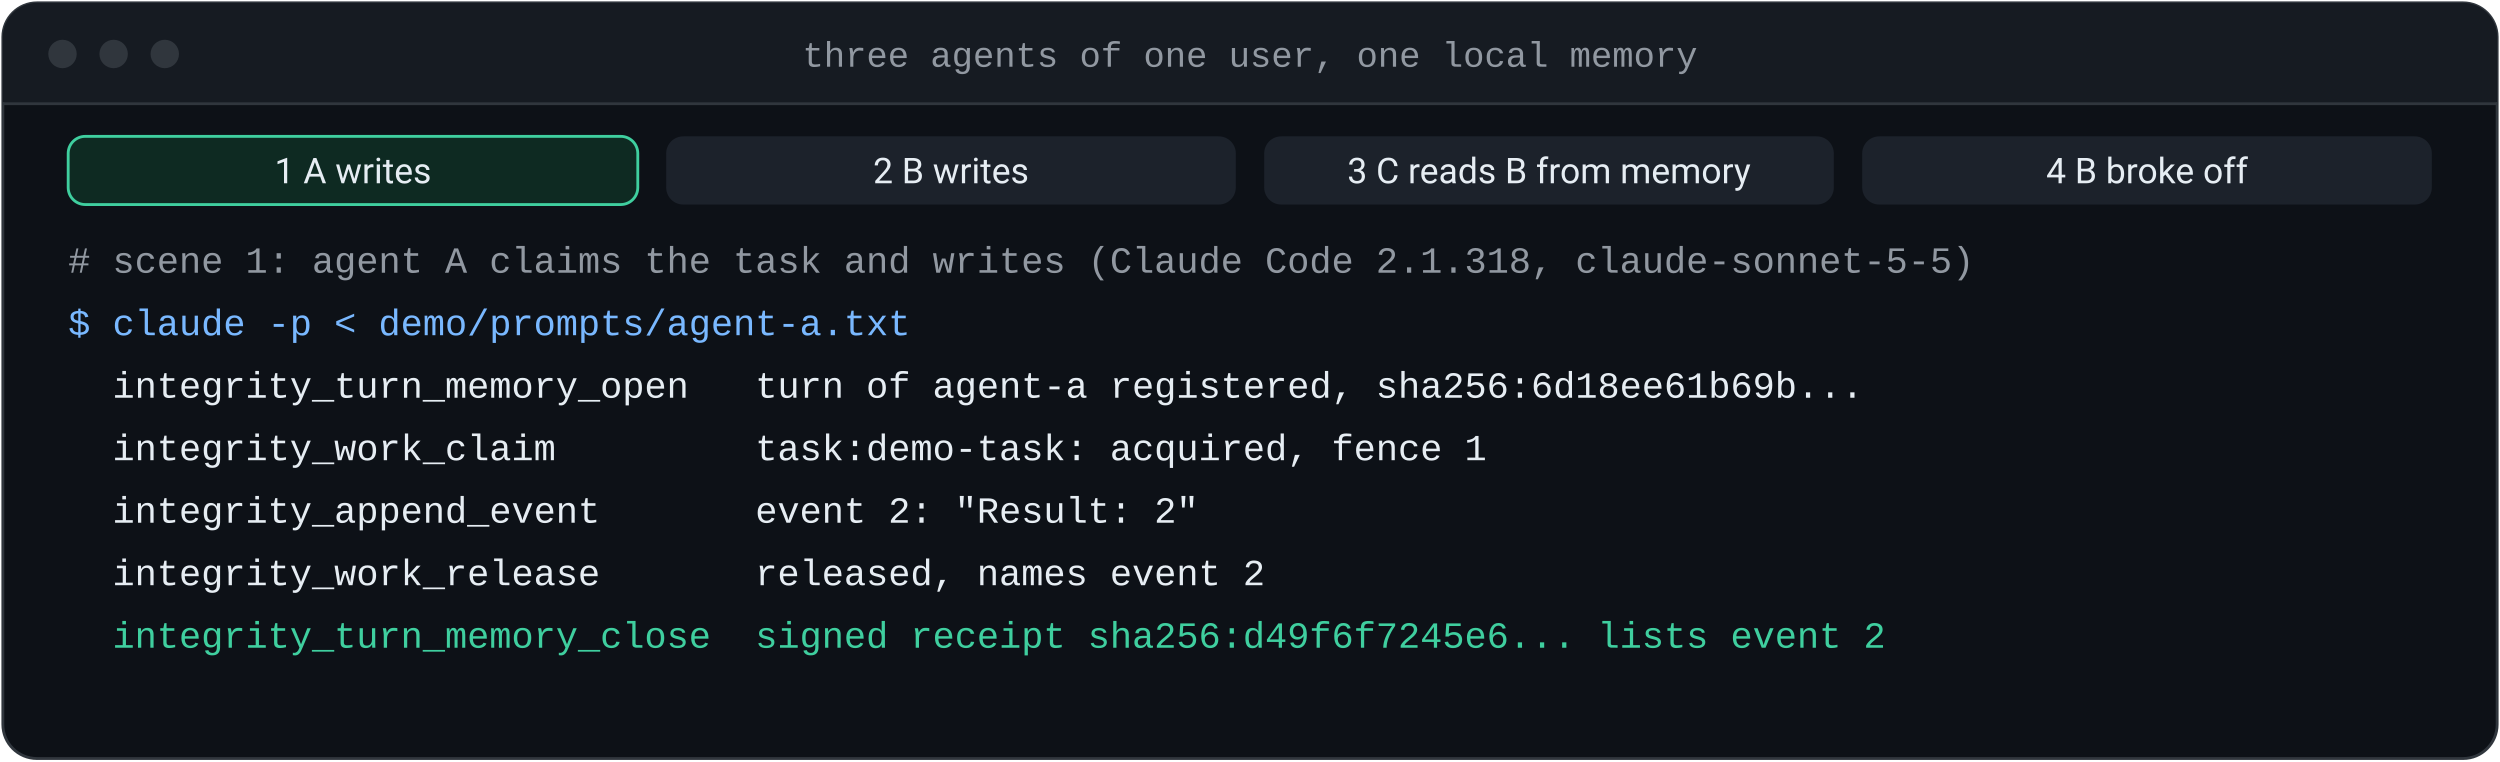
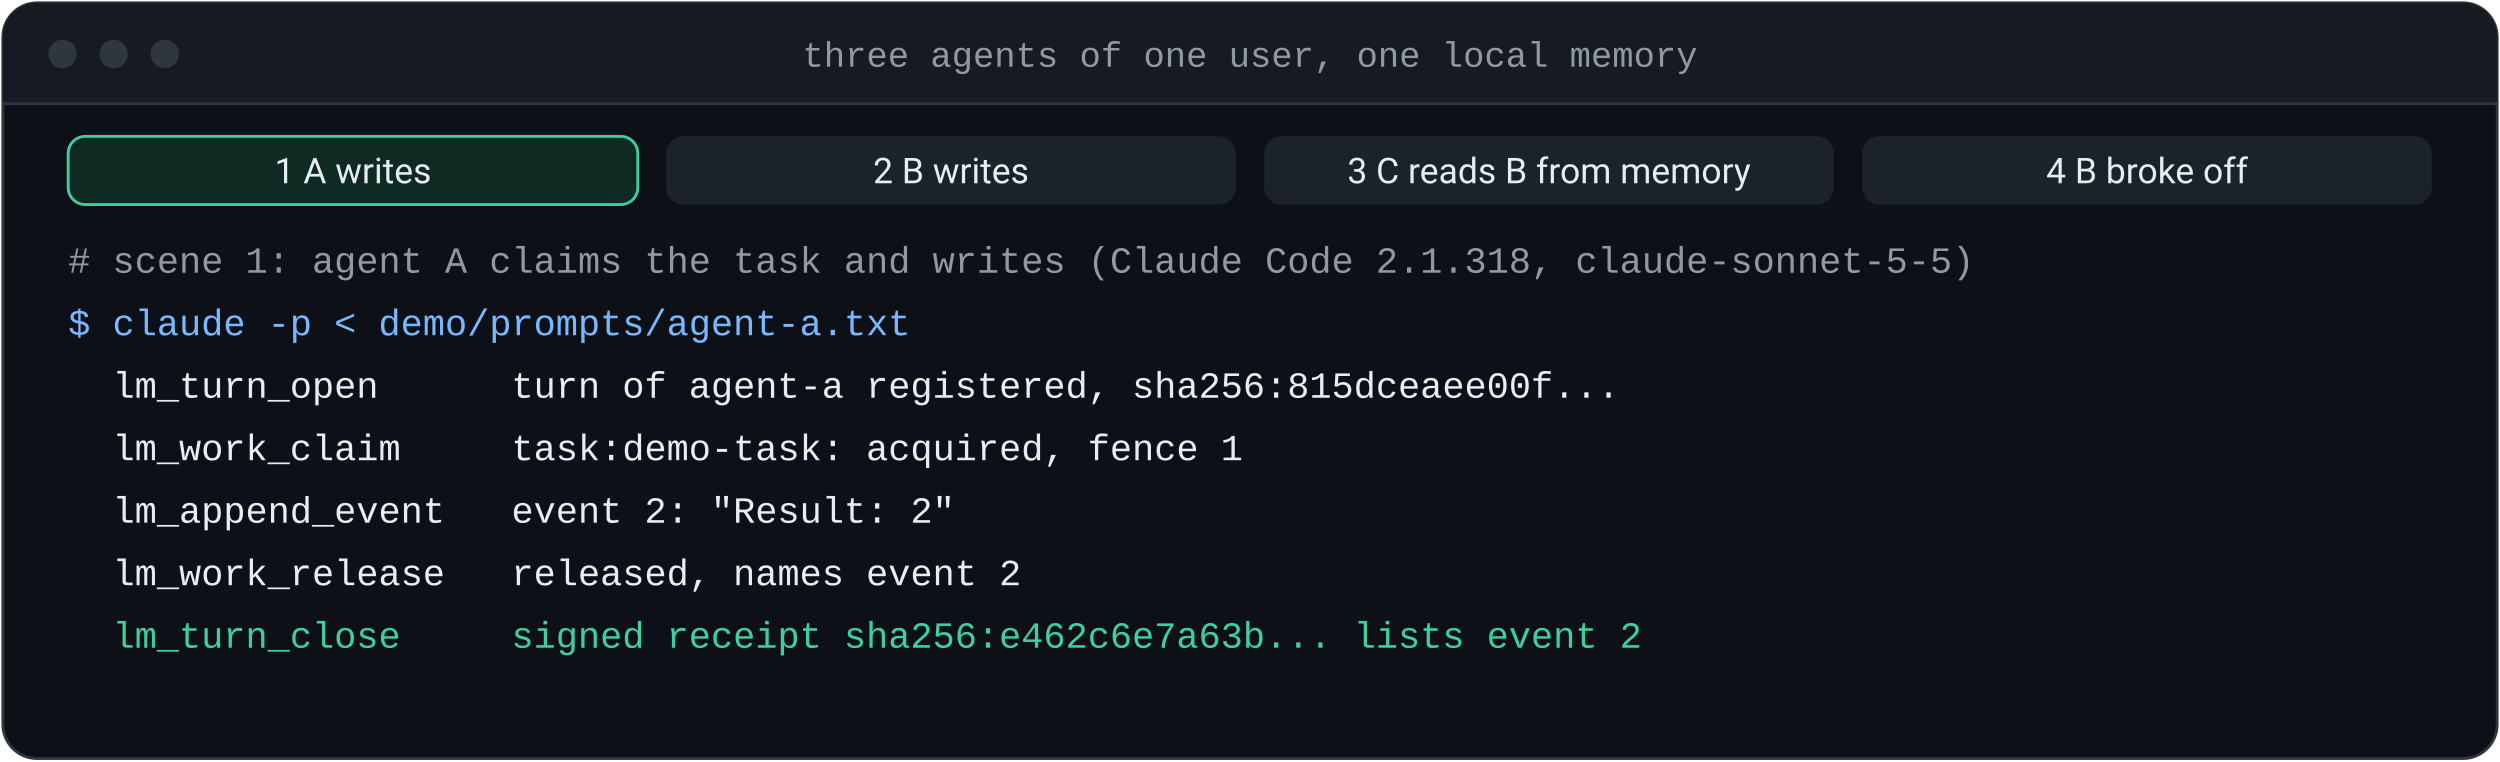
<svg xmlns="http://www.w3.org/2000/svg" viewBox="0 0 880 268" width="880" height="268" role="img" aria-labelledby="t d" font-family="ui-monospace, SFMono-Regular, Menlo, Consolas, 'Liberation Mono', monospace">
  <rect x="1" y="1" width="878" height="266" rx="12" fill="#0D1117" stroke="#30363D" />
  <path d="M1 13a12 12 0 0 1 12-12h854a12 12 0 0 1 12 12v23H1z" fill="#161B22" />
  <path d="M1 36.5h878" stroke="#30363D" />
  <circle cx="22" cy="19" r="5" fill="#30363D" />
  <circle cx="40" cy="19" r="5" fill="#30363D" />
  <circle cx="58" cy="19" r="5" fill="#30363D" />
  <text x="440" y="23.5" text-anchor="middle" font-size="12.5" fill="#9198A1">three agents of one user, one local memory</text>
  <rect x="24" y="48" width="200.5" height="24" rx="6" fill="#1C222B" />
  <rect x="24" y="48" width="200.5" height="24" rx="6" fill="#0E2A22" stroke="#3FCF9F" opacity="1">
    <animate attributeName="opacity" dur="48s" repeatCount="indefinite" keyTimes="0;0;0.005;0.245;0.25;1" values="0;0;1;1;0;0" />
  </rect>
  <text x="124.25" y="64.5" text-anchor="middle" font-size="12.5" font-family="ui-sans-serif, system-ui, -apple-system, 'Segoe UI', Roboto, Helvetica, Arial, sans-serif" fill="#E6EDF3">1 A writes</text>
  <rect x="234.5" y="48" width="200.5" height="24" rx="6" fill="#1C222B" />
  <rect x="234.5" y="48" width="200.5" height="24" rx="6" fill="#0E2A22" stroke="#3FCF9F" opacity="0">
    <animate attributeName="opacity" dur="48s" repeatCount="indefinite" keyTimes="0;0.25;0.255;0.495;0.5;1" values="0;0;1;1;0;0" />
  </rect>
  <text x="334.75" y="64.5" text-anchor="middle" font-size="12.5" font-family="ui-sans-serif, system-ui, -apple-system, 'Segoe UI', Roboto, Helvetica, Arial, sans-serif" fill="#E6EDF3">2 B writes</text>
  <rect x="445" y="48" width="200.5" height="24" rx="6" fill="#1C222B" />
  <rect x="445" y="48" width="200.5" height="24" rx="6" fill="#0E2A22" stroke="#3FCF9F" opacity="0">
    <animate attributeName="opacity" dur="48s" repeatCount="indefinite" keyTimes="0;0.5;0.505;0.745;0.75;1" values="0;0;1;1;0;0" />
  </rect>
  <text x="545.25" y="64.5" text-anchor="middle" font-size="12.5" font-family="ui-sans-serif, system-ui, -apple-system, 'Segoe UI', Roboto, Helvetica, Arial, sans-serif" fill="#E6EDF3">3 C reads B from memory</text>
  <rect x="655.5" y="48" width="200.5" height="24" rx="6" fill="#1C222B" />
  <rect x="655.5" y="48" width="200.5" height="24" rx="6" fill="#0E2A22" stroke="#3FCF9F" opacity="0">
    <animate attributeName="opacity" dur="48s" repeatCount="indefinite" keyTimes="0;0.75;0.755;0.995;1;1" values="0;0;1;1;0;0" />
  </rect>
  <text x="755.75" y="64.5" text-anchor="middle" font-size="12.5" font-family="ui-sans-serif, system-ui, -apple-system, 'Segoe UI', Roboto, Helvetica, Arial, sans-serif" fill="#E6EDF3">4 B broke off</text>
  <text x="24" y="96" font-size="13" xml:space="preserve" fill="#9198A1" opacity="1"># scene 1: agent A claims the task and writes (Claude Code 2.1.318, claude-sonnet-5-5)<animate attributeName="opacity" dur="48s" repeatCount="indefinite" keyTimes="0;0.006;0.011;0.24;0.245;1" values="0;0;1;1;0;0" />
  </text>
  <text x="24" y="118" font-size="13" xml:space="preserve" fill="#79B8FF" opacity="1">$ claude -p &lt; demo/prompts/agent-a.txt<animate attributeName="opacity" dur="48s" repeatCount="indefinite" keyTimes="0;0.021;0.026;0.24;0.245;1" values="0;0;1;1;0;0" />
  </text>
-   <text x="24" y="140" font-size="13" xml:space="preserve" fill="#E6EDF3" opacity="1">  integrity_turn_memory_open   turn of agent-a registered, sha256:6d18ee61b69b...<animate attributeName="opacity" dur="48s" repeatCount="indefinite" keyTimes="0;0.035;0.041;0.24;0.245;1" values="0;0;1;1;0;0" />
+   <text x="24" y="140" font-size="13" xml:space="preserve" fill="#E6EDF3" opacity="1">  lm_turn_open      turn of agent-a registered, sha256:815dceaee00f...<animate attributeName="opacity" dur="48s" repeatCount="indefinite" keyTimes="0;0.035;0.041;0.24;0.245;1" values="0;0;1;1;0;0" />
  </text>
-   <text x="24" y="162" font-size="13" xml:space="preserve" fill="#E6EDF3" opacity="1">  integrity_work_claim         task:demo-task: acquired, fence 1<animate attributeName="opacity" dur="48s" repeatCount="indefinite" keyTimes="0;0.05;0.055;0.24;0.245;1" values="0;0;1;1;0;0" />
+   <text x="24" y="162" font-size="13" xml:space="preserve" fill="#E6EDF3" opacity="1">  lm_work_claim     task:demo-task: acquired, fence 1<animate attributeName="opacity" dur="48s" repeatCount="indefinite" keyTimes="0;0.05;0.055;0.24;0.245;1" values="0;0;1;1;0;0" />
  </text>
-   <text x="24" y="184" font-size="13" xml:space="preserve" fill="#E6EDF3" opacity="1">  integrity_append_event       event 2: "Result: 2"<animate attributeName="opacity" dur="48s" repeatCount="indefinite" keyTimes="0;0.065;0.07;0.24;0.245;1" values="0;0;1;1;0;0" />
+   <text x="24" y="184" font-size="13" xml:space="preserve" fill="#E6EDF3" opacity="1">  lm_append_event   event 2: "Result: 2"<animate attributeName="opacity" dur="48s" repeatCount="indefinite" keyTimes="0;0.065;0.07;0.24;0.245;1" values="0;0;1;1;0;0" />
  </text>
-   <text x="24" y="206" font-size="13" xml:space="preserve" fill="#E6EDF3" opacity="1">  integrity_work_release       released, names event 2<animate attributeName="opacity" dur="48s" repeatCount="indefinite" keyTimes="0;0.079;0.084;0.24;0.245;1" values="0;0;1;1;0;0" />
+   <text x="24" y="206" font-size="13" xml:space="preserve" fill="#E6EDF3" opacity="1">  lm_work_release   released, names event 2<animate attributeName="opacity" dur="48s" repeatCount="indefinite" keyTimes="0;0.079;0.084;0.24;0.245;1" values="0;0;1;1;0;0" />
  </text>
-   <text x="24" y="228" font-size="13" xml:space="preserve" fill="#3FCF9F" opacity="1">  integrity_turn_memory_close  signed receipt sha256:d49f6f7245e6... lists event 2<animate attributeName="opacity" dur="48s" repeatCount="indefinite" keyTimes="0;0.094;0.099;0.24;0.245;1" values="0;0;1;1;0;0" />
+   <text x="24" y="228" font-size="13" xml:space="preserve" fill="#3FCF9F" opacity="1">  lm_turn_close     signed receipt sha256:e462c6e7a63b... lists event 2<animate attributeName="opacity" dur="48s" repeatCount="indefinite" keyTimes="0;0.094;0.099;0.24;0.245;1" values="0;0;1;1;0;0" />
  </text>
-   <text x="24" y="96" font-size="13" xml:space="preserve" fill="#9198A1" opacity="0"># scene 2: agent B claims the task and writes (Claude Code 2.1.318, claude-sonnet-5-5)<animate attributeName="opacity" dur="48s" repeatCount="indefinite" keyTimes="0;0.256;0.262;0.49;0.495;1" values="0;0;1;1;0;0" />
+   <text x="24" y="96" font-size="13" xml:space="preserve" fill="#9198A1" opacity="0"># scene 2: agent B claims the task and writes (Codex CLI 0.163.0)<animate attributeName="opacity" dur="48s" repeatCount="indefinite" keyTimes="0;0.256;0.262;0.49;0.495;1" values="0;0;1;1;0;0" />
  </text>
-   <text x="24" y="118" font-size="13" xml:space="preserve" fill="#79B8FF" opacity="0">$ claude -p &lt; demo/prompts/agent-b.txt<animate attributeName="opacity" dur="48s" repeatCount="indefinite" keyTimes="0;0.271;0.276;0.49;0.495;1" values="0;0;1;1;0;0" />
+   <text x="24" y="118" font-size="13" xml:space="preserve" fill="#79B8FF" opacity="0">$ codex exec - &lt; demo/prompts/agent-b.txt<animate attributeName="opacity" dur="48s" repeatCount="indefinite" keyTimes="0;0.271;0.276;0.49;0.495;1" values="0;0;1;1;0;0" />
  </text>
-   <text x="24" y="140" font-size="13" xml:space="preserve" fill="#E6EDF3" opacity="0">  integrity_turn_memory_open   turn of agent-b registered, sha256:9c3292336422...<animate attributeName="opacity" dur="48s" repeatCount="indefinite" keyTimes="0;0.285;0.291;0.49;0.495;1" values="0;0;1;1;0;0" />
+   <text x="24" y="140" font-size="13" xml:space="preserve" fill="#E6EDF3" opacity="0">  lm_turn_open      turn of agent-b registered, sha256:84a4e2f99c9e...<animate attributeName="opacity" dur="48s" repeatCount="indefinite" keyTimes="0;0.285;0.291;0.49;0.495;1" values="0;0;1;1;0;0" />
  </text>
-   <text x="24" y="162" font-size="13" xml:space="preserve" fill="#E6EDF3" opacity="0">  integrity_work_claim         task:demo-task: acquired, fence 2<animate attributeName="opacity" dur="48s" repeatCount="indefinite" keyTimes="0;0.3;0.305;0.49;0.495;1" values="0;0;1;1;0;0" />
+   <text x="24" y="162" font-size="13" xml:space="preserve" fill="#E6EDF3" opacity="0">  lm_work_claim     task:demo-task: acquired, fence 2<animate attributeName="opacity" dur="48s" repeatCount="indefinite" keyTimes="0;0.3;0.305;0.49;0.495;1" values="0;0;1;1;0;0" />
  </text>
-   <text x="24" y="184" font-size="13" xml:space="preserve" fill="#E6EDF3" opacity="0">  integrity_append_event       event 3: "Result: X"<animate attributeName="opacity" dur="48s" repeatCount="indefinite" keyTimes="0;0.315;0.32;0.49;0.495;1" values="0;0;1;1;0;0" />
+   <text x="24" y="184" font-size="13" xml:space="preserve" fill="#E6EDF3" opacity="0">  lm_append_event   event 3: "Result: X"<animate attributeName="opacity" dur="48s" repeatCount="indefinite" keyTimes="0;0.315;0.32;0.49;0.495;1" values="0;0;1;1;0;0" />
  </text>
-   <text x="24" y="206" font-size="13" xml:space="preserve" fill="#E6EDF3" opacity="0">  integrity_work_release       released, names event 3<animate attributeName="opacity" dur="48s" repeatCount="indefinite" keyTimes="0;0.329;0.334;0.49;0.495;1" values="0;0;1;1;0;0" />
+   <text x="24" y="206" font-size="13" xml:space="preserve" fill="#E6EDF3" opacity="0">  lm_work_release   released, names event 3<animate attributeName="opacity" dur="48s" repeatCount="indefinite" keyTimes="0;0.329;0.334;0.49;0.495;1" values="0;0;1;1;0;0" />
  </text>
-   <text x="24" y="228" font-size="13" xml:space="preserve" fill="#3FCF9F" opacity="0">  integrity_turn_memory_close  signed receipt sha256:09a9dc4aad79... lists event 3<animate attributeName="opacity" dur="48s" repeatCount="indefinite" keyTimes="0;0.344;0.349;0.49;0.495;1" values="0;0;1;1;0;0" />
+   <text x="24" y="228" font-size="13" xml:space="preserve" fill="#3FCF9F" opacity="0">  lm_turn_close     signed receipt sha256:1bbabf5cdc9b... lists event 3<animate attributeName="opacity" dur="48s" repeatCount="indefinite" keyTimes="0;0.344;0.349;0.49;0.495;1" values="0;0;1;1;0;0" />
  </text>
  <text x="24" y="96" font-size="13" xml:space="preserve" fill="#9198A1" opacity="0"># scene 3: agent C continues; it reads the memory and does not ask agent B<animate attributeName="opacity" dur="48s" repeatCount="indefinite" keyTimes="0;0.506;0.511;0.74;0.745;1" values="0;0;1;1;0;0" />
  </text>
  <text x="24" y="118" font-size="13" xml:space="preserve" fill="#79B8FF" opacity="0">$ claude -p &lt; demo/prompts/agent-c.txt<animate attributeName="opacity" dur="48s" repeatCount="indefinite" keyTimes="0;0.521;0.526;0.74;0.745;1" values="0;0;1;1;0;0" />
  </text>
-   <text x="24" y="140" font-size="13" xml:space="preserve" fill="#E6EDF3" opacity="0">  integrity_seed_recall        2 events: "Result: 2" by agent-a, "Result: X" by agent-b<animate attributeName="opacity" dur="48s" repeatCount="indefinite" keyTimes="0;0.535;0.541;0.74;0.745;1" values="0;0;1;1;0;0" />
+   <text x="24" y="140" font-size="13" xml:space="preserve" fill="#E6EDF3" opacity="0">  lm_seed_recall             2 events: "Result: 2" by agent-a, "Result: X" by agent-b<animate attributeName="opacity" dur="48s" repeatCount="indefinite" keyTimes="0;0.535;0.541;0.74;0.745;1" values="0;0;1;1;0;0" />
  </text>
-   <text x="24" y="162" font-size="13" xml:space="preserve" fill="#E6EDF3" opacity="0">  integrity_turn_receipt_by_event   event 3: "Result: X"<animate attributeName="opacity" dur="48s" repeatCount="indefinite" keyTimes="0;0.55;0.555;0.74;0.745;1" values="0;0;1;1;0;0" />
+   <text x="24" y="162" font-size="13" xml:space="preserve" fill="#E6EDF3" opacity="0">  lm_turn_receipt_by_event   event 3: "Result: X"<animate attributeName="opacity" dur="48s" repeatCount="indefinite" keyTimes="0;0.55;0.555;0.74;0.745;1" values="0;0;1;1;0;0" />
  </text>
-   <text x="24" y="184" font-size="13" xml:space="preserve" fill="#E6EDF3" opacity="0">    author  agent-b / claude-code / local-machine   (declared by the writer; not verified)<animate attributeName="opacity" dur="48s" repeatCount="indefinite" keyTimes="0;0.565;0.57;0.74;0.745;1" values="0;0;1;1;0;0" />
+   <text x="24" y="184" font-size="13" xml:space="preserve" fill="#E6EDF3" opacity="0">    author  agent-b / codex / local-machine   (declared by the writer; not verified)<animate attributeName="opacity" dur="48s" repeatCount="indefinite" keyTimes="0;0.565;0.57;0.74;0.745;1" values="0;0;1;1;0;0" />
  </text>
  <text x="24" y="206" font-size="13" xml:space="preserve" fill="#3FCF9F" opacity="0">    claim   task:demo-task, fence 2: acquired, then released naming event 3<animate attributeName="opacity" dur="48s" repeatCount="indefinite" keyTimes="0;0.579;0.584;0.74;0.745;1" values="0;0;1;1;0;0" />
  </text>
-   <text x="24" y="228" font-size="13" xml:space="preserve" fill="#3FCF9F" opacity="0">    turn    closed 12:55:48Z: the signed receipt lists event 3<animate attributeName="opacity" dur="48s" repeatCount="indefinite" keyTimes="0;0.594;0.599;0.74;0.745;1" values="0;0;1;1;0;0" />
+   <text x="24" y="228" font-size="13" xml:space="preserve" fill="#3FCF9F" opacity="0">    turn    closed 13:54:15Z: the signed receipt lists event 3<animate attributeName="opacity" dur="48s" repeatCount="indefinite" keyTimes="0;0.594;0.599;0.74;0.745;1" values="0;0;1;1;0;0" />
  </text>
  <text x="24" y="96" font-size="13" xml:space="preserve" fill="#9198A1" opacity="0"># scene 4: a second run: agent B stopped before the release and the close<animate attributeName="opacity" dur="48s" repeatCount="indefinite" keyTimes="0;0.756;0.761;0.99;0.995;1" values="0;0;1;1;0;0" />
  </text>
  <text x="24" y="118" font-size="13" xml:space="preserve" fill="#79B8FF" opacity="0">$ claude -p &lt; demo/prompts/agent-c.txt<animate attributeName="opacity" dur="48s" repeatCount="indefinite" keyTimes="0;0.771;0.776;0.99;0.995;1" values="0;0;1;1;0;0" />
  </text>
-   <text x="24" y="140" font-size="13" xml:space="preserve" fill="#E6EDF3" opacity="0">  integrity_seed_recall        2 events: "Result: 2" by agent-a, "Result: X" by agent-b<animate attributeName="opacity" dur="48s" repeatCount="indefinite" keyTimes="0;0.785;0.791;0.99;0.995;1" values="0;0;1;1;0;0" />
+   <text x="24" y="140" font-size="13" xml:space="preserve" fill="#E6EDF3" opacity="0">  lm_seed_recall             2 events: "Result: 2" by agent-a, "Result: X" by agent-b<animate attributeName="opacity" dur="48s" repeatCount="indefinite" keyTimes="0;0.785;0.791;0.99;0.995;1" values="0;0;1;1;0;0" />
  </text>
-   <text x="24" y="162" font-size="13" xml:space="preserve" fill="#E6EDF3" opacity="0">  integrity_turn_receipt_by_event   event 3: "Result: X"<animate attributeName="opacity" dur="48s" repeatCount="indefinite" keyTimes="0;0.8;0.805;0.99;0.995;1" values="0;0;1;1;0;0" />
+   <text x="24" y="162" font-size="13" xml:space="preserve" fill="#E6EDF3" opacity="0">  lm_turn_receipt_by_event   event 3: "Result: X"<animate attributeName="opacity" dur="48s" repeatCount="indefinite" keyTimes="0;0.8;0.805;0.99;0.995;1" values="0;0;1;1;0;0" />
  </text>
-   <text x="24" y="184" font-size="13" xml:space="preserve" fill="#E6EDF3" opacity="0">    author  agent-b / claude-code / local-machine   (declared by the writer; not verified)<animate attributeName="opacity" dur="48s" repeatCount="indefinite" keyTimes="0;0.815;0.82;0.99;0.995;1" values="0;0;1;1;0;0" />
+   <text x="24" y="184" font-size="13" xml:space="preserve" fill="#E6EDF3" opacity="0">    author  agent-b / codex / local-machine   (declared by the writer; not verified)<animate attributeName="opacity" dur="48s" repeatCount="indefinite" keyTimes="0;0.815;0.82;0.99;0.995;1" values="0;0;1;1;0;0" />
  </text>
  <text x="24" y="206" font-size="13" xml:space="preserve" fill="#FF7B72" opacity="0">    claim   task:demo-task, fence 2: acquired, never released<animate attributeName="opacity" dur="48s" repeatCount="indefinite" keyTimes="0;0.829;0.834;0.99;0.995;1" values="0;0;1;1;0;0" />
  </text>
-   <text x="24" y="228" font-size="13" xml:space="preserve" fill="#FF7B72" opacity="0">    turn    open since 12:57:18Z: no closing receipt, no gap recorded<animate attributeName="opacity" dur="48s" repeatCount="indefinite" keyTimes="0;0.844;0.849;0.99;0.995;1" values="0;0;1;1;0;0" />
+   <text x="24" y="228" font-size="13" xml:space="preserve" fill="#FF7B72" opacity="0">    turn    open since 13:55:17Z: no closing receipt, no gap recorded<animate attributeName="opacity" dur="48s" repeatCount="indefinite" keyTimes="0;0.844;0.849;0.99;0.995;1" values="0;0;1;1;0;0" />
  </text>
</svg>
